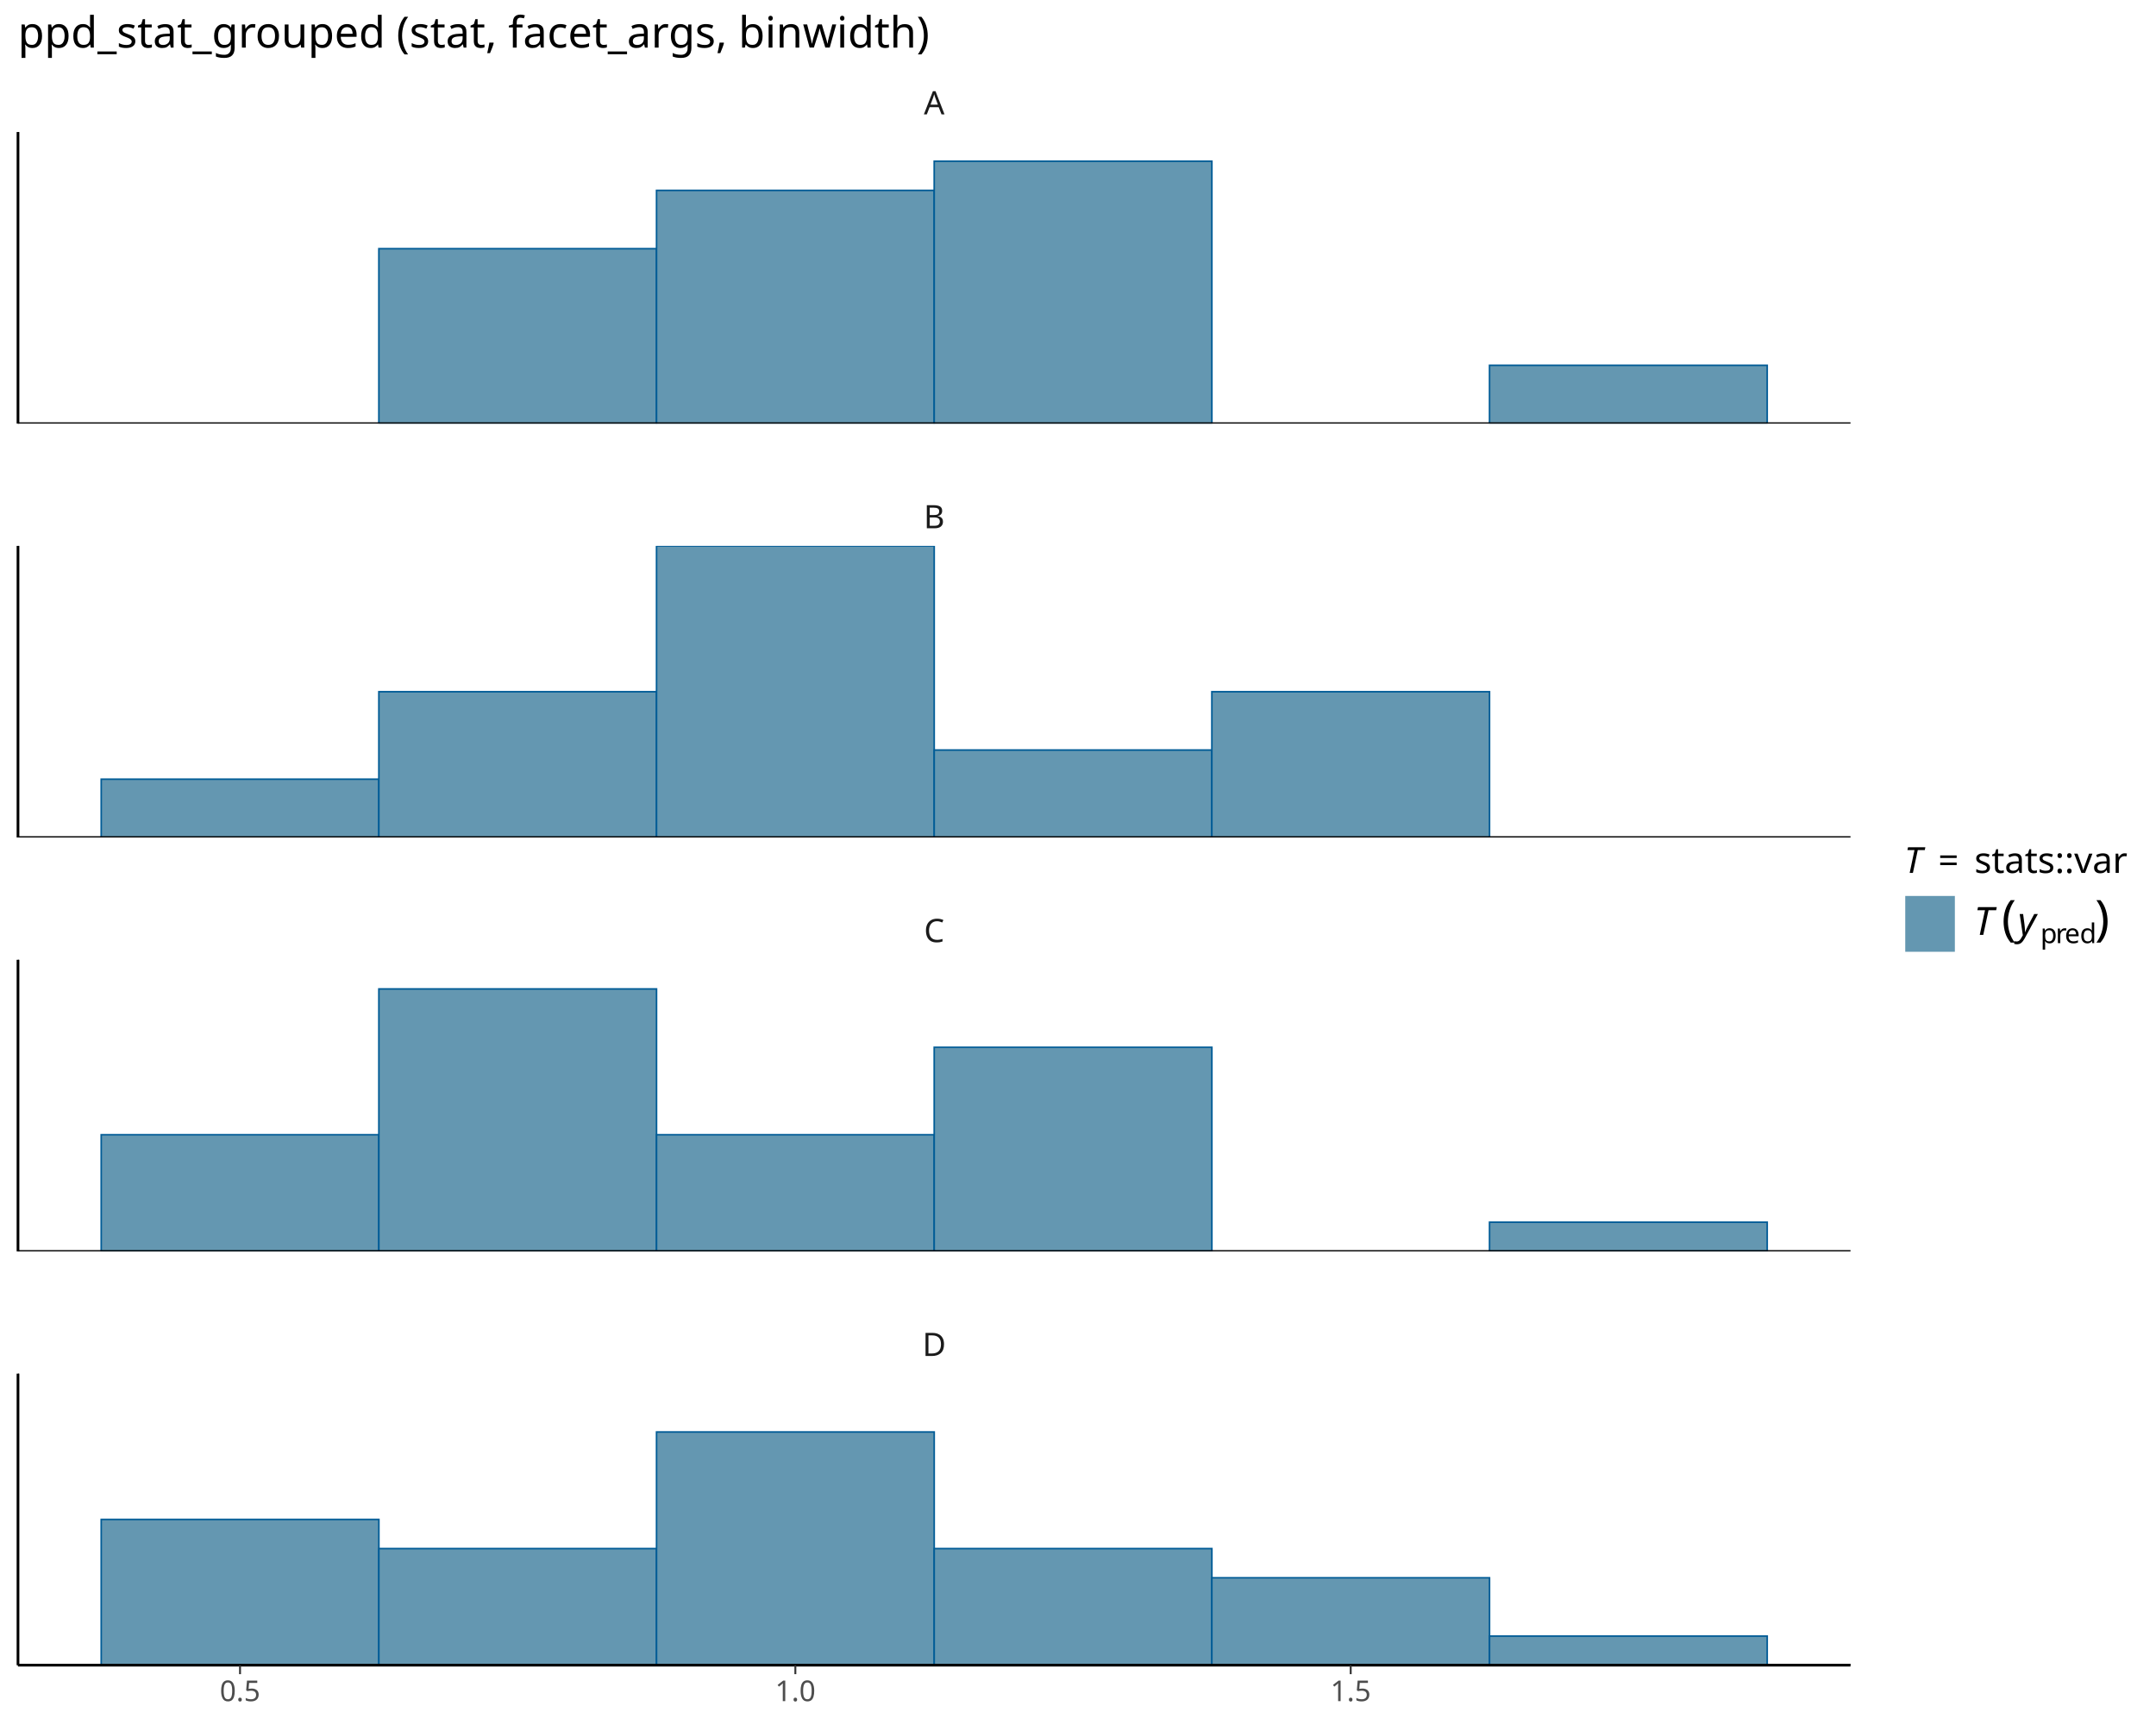
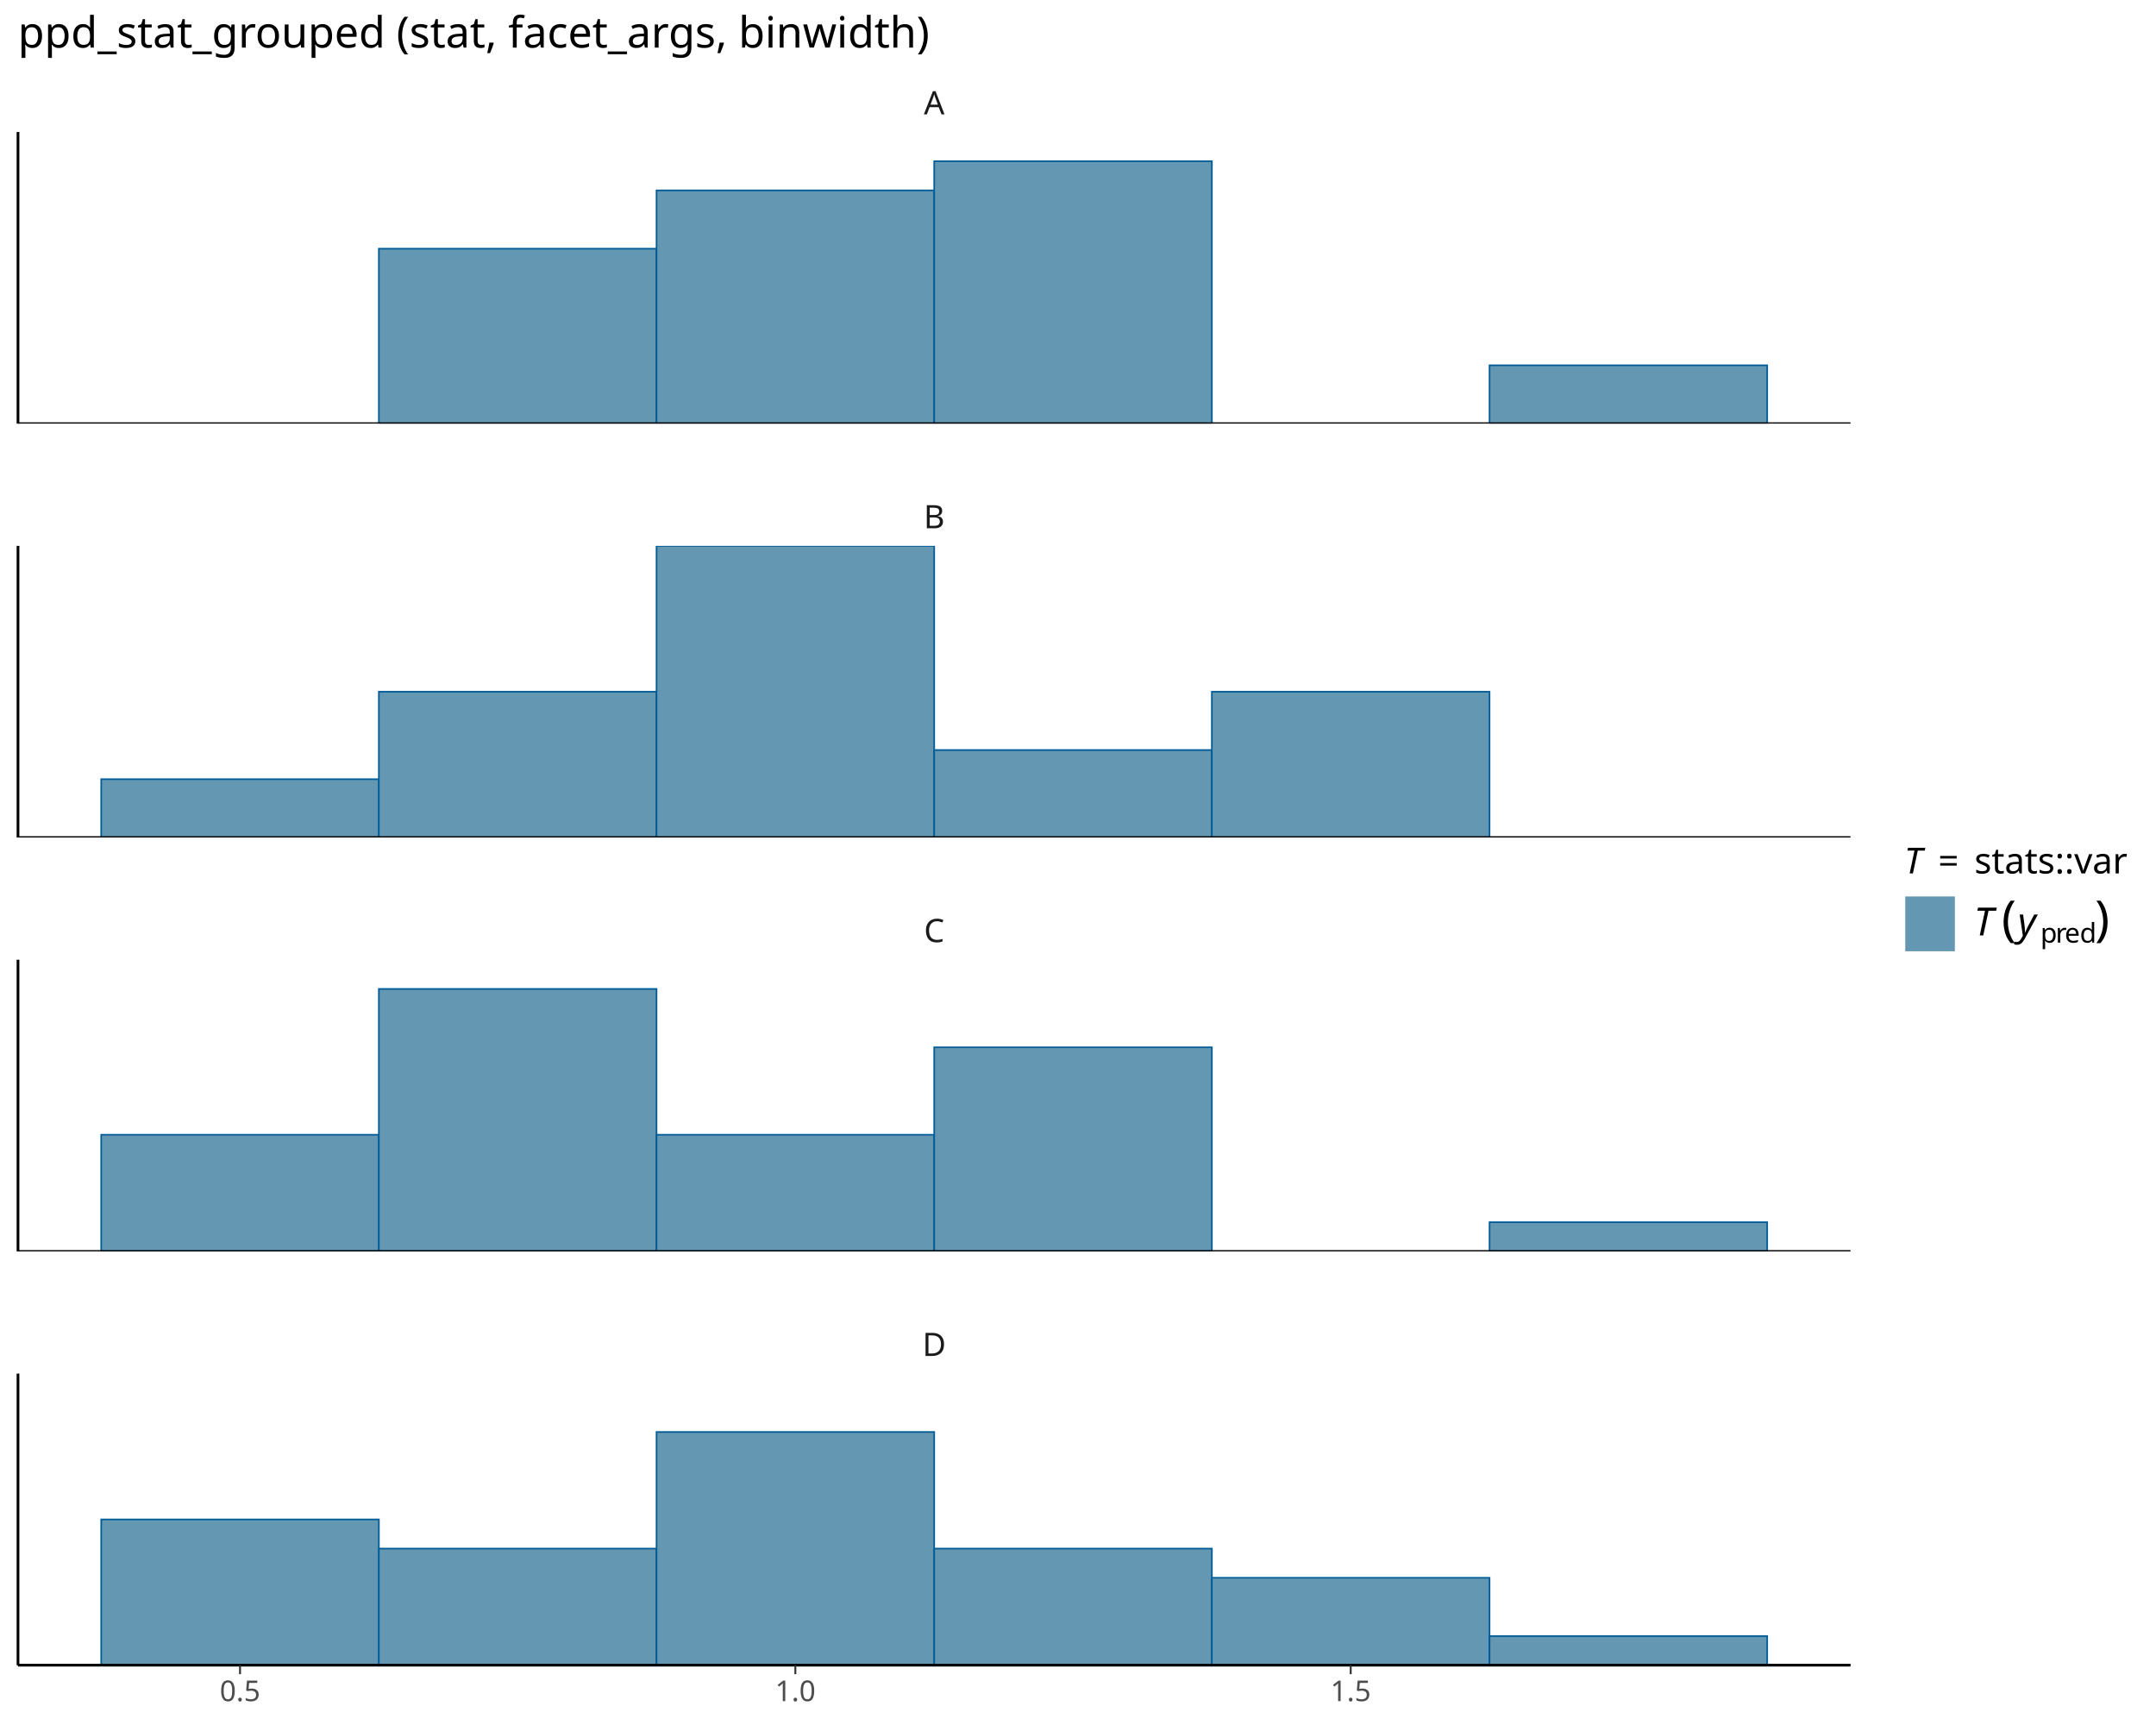
<svg xmlns="http://www.w3.org/2000/svg" class="svglite" data-engine-version="2.0" width="720.00pt" height="576.00pt" viewBox="0 0 720.00 576.00">
  <defs>
    <style type="text/css">
    .svglite line, .svglite polyline, .svglite polygon, .svglite path, .svglite rect, .svglite circle {
      fill: none;
      stroke: #000000;
      stroke-linecap: round;
      stroke-linejoin: round;
      stroke-miterlimit: 10.00;
    }
  </style>
  </defs>
  <rect width="100%" height="100%" style="stroke: none; fill: #FFFFFF;" />
  <defs>
    <clipPath id="cpMC4wMHw3MjAuMDB8MC4wMHw1NzYuMDA=">
      <rect x="0.00" y="0.00" width="720.00" height="576.00" />
    </clipPath>
  </defs>
  <g clip-path="url(#cpMC4wMHw3MjAuMDB8MC4wMHw1NzYuMDA=)">
</g>
  <defs>
    <clipPath id="cpNS45OHw2MTcuOTh8NDQuMDl8MTQxLjQ1">
      <rect x="5.98" y="44.09" width="612.00" height="97.36" />
    </clipPath>
  </defs>
  <g clip-path="url(#cpNS45OHw2MTcuOTh8NDQuMDl8MTQxLjQ1)">
    <rect x="33.80" y="141.45" width="92.73" height="0.00" style="stroke-width: 0.53; stroke: #005B96; stroke-linecap: butt; stroke-linejoin: miter; fill: #6497B1;" />
    <rect x="126.52" y="83.04" width="92.73" height="58.41" style="stroke-width: 0.53; stroke: #005B96; stroke-linecap: butt; stroke-linejoin: miter; fill: #6497B1;" />
    <rect x="219.25" y="63.57" width="92.73" height="77.89" style="stroke-width: 0.53; stroke: #005B96; stroke-linecap: butt; stroke-linejoin: miter; fill: #6497B1;" />
    <rect x="311.98" y="53.83" width="92.73" height="87.62" style="stroke-width: 0.53; stroke: #005B96; stroke-linecap: butt; stroke-linejoin: miter; fill: #6497B1;" />
    <rect x="404.70" y="141.45" width="92.73" height="0.00" style="stroke-width: 0.53; stroke: #005B96; stroke-linecap: butt; stroke-linejoin: miter; fill: #6497B1;" />
    <rect x="497.43" y="121.98" width="92.73" height="19.47" style="stroke-width: 0.53; stroke: #005B96; stroke-linecap: butt; stroke-linejoin: miter; fill: #6497B1;" />
    <line x1="5.98" y1="141.45" x2="617.98" y2="141.45" style="stroke-width: 0.85; stroke-linecap: butt;" />
    <line x1="5.98" y1="141.45" x2="5.98" y2="44.09" style="stroke-width: 0.85; stroke-linecap: butt;" />
  </g>
  <g clip-path="url(#cpMC4wMHw3MjAuMDB8MC4wMHw1NzYuMDA=)">
</g>
  <defs>
    <clipPath id="cpNS45OHw2MTcuOTh8MTgyLjI5fDI3OS42NQ==">
      <rect x="5.98" y="182.29" width="612.00" height="97.36" />
    </clipPath>
  </defs>
  <g clip-path="url(#cpNS45OHw2MTcuOTh8MTgyLjI5fDI3OS42NQ==)">
    <rect x="33.80" y="260.18" width="92.73" height="19.47" style="stroke-width: 0.53; stroke: #005B96; stroke-linecap: butt; stroke-linejoin: miter; fill: #6497B1;" />
    <rect x="126.52" y="230.97" width="92.73" height="48.68" style="stroke-width: 0.53; stroke: #005B96; stroke-linecap: butt; stroke-linejoin: miter; fill: #6497B1;" />
    <rect x="219.25" y="182.29" width="92.73" height="97.36" style="stroke-width: 0.53; stroke: #005B96; stroke-linecap: butt; stroke-linejoin: miter; fill: #6497B1;" />
    <rect x="311.98" y="250.44" width="92.73" height="29.21" style="stroke-width: 0.53; stroke: #005B96; stroke-linecap: butt; stroke-linejoin: miter; fill: #6497B1;" />
    <rect x="404.70" y="230.97" width="92.73" height="48.68" style="stroke-width: 0.53; stroke: #005B96; stroke-linecap: butt; stroke-linejoin: miter; fill: #6497B1;" />
    <rect x="497.43" y="279.65" width="92.73" height="0.00" style="stroke-width: 0.53; stroke: #005B96; stroke-linecap: butt; stroke-linejoin: miter; fill: #6497B1;" />
    <line x1="5.98" y1="279.65" x2="617.98" y2="279.65" style="stroke-width: 0.85; stroke-linecap: butt;" />
    <line x1="5.98" y1="279.65" x2="5.98" y2="182.29" style="stroke-width: 0.85; stroke-linecap: butt;" />
  </g>
  <g clip-path="url(#cpMC4wMHw3MjAuMDB8MC4wMHw1NzYuMDA=)">
</g>
  <defs>
    <clipPath id="cpNS45OHw2MTcuOTh8MzIwLjQ5fDQxNy44NQ==">
      <rect x="5.98" y="320.49" width="612.00" height="97.36" />
    </clipPath>
  </defs>
  <g clip-path="url(#cpNS45OHw2MTcuOTh8MzIwLjQ5fDQxNy44NQ==)">
    <rect x="33.80" y="378.90" width="92.73" height="38.94" style="stroke-width: 0.53; stroke: #005B96; stroke-linecap: butt; stroke-linejoin: miter; fill: #6497B1;" />
    <rect x="126.52" y="330.22" width="92.73" height="87.62" style="stroke-width: 0.53; stroke: #005B96; stroke-linecap: butt; stroke-linejoin: miter; fill: #6497B1;" />
    <rect x="219.25" y="378.90" width="92.73" height="38.94" style="stroke-width: 0.53; stroke: #005B96; stroke-linecap: butt; stroke-linejoin: miter; fill: #6497B1;" />
    <rect x="311.98" y="349.70" width="92.73" height="68.15" style="stroke-width: 0.53; stroke: #005B96; stroke-linecap: butt; stroke-linejoin: miter; fill: #6497B1;" />
    <rect x="404.70" y="417.85" width="92.73" height="0.00" style="stroke-width: 0.53; stroke: #005B96; stroke-linecap: butt; stroke-linejoin: miter; fill: #6497B1;" />
    <rect x="497.43" y="408.11" width="92.73" height="9.74" style="stroke-width: 0.53; stroke: #005B96; stroke-linecap: butt; stroke-linejoin: miter; fill: #6497B1;" />
    <line x1="5.98" y1="417.85" x2="617.98" y2="417.85" style="stroke-width: 0.85; stroke-linecap: butt;" />
    <line x1="5.98" y1="417.85" x2="5.98" y2="320.49" style="stroke-width: 0.85; stroke-linecap: butt;" />
  </g>
  <g clip-path="url(#cpMC4wMHw3MjAuMDB8MC4wMHw1NzYuMDA=)">
</g>
  <defs>
    <clipPath id="cpNS45OHw2MTcuOTh8NDU4LjY4fDU1Ni4wNA==">
      <rect x="5.98" y="458.68" width="612.00" height="97.36" />
    </clipPath>
  </defs>
  <g clip-path="url(#cpNS45OHw2MTcuOTh8NDU4LjY4fDU1Ni4wNA==)">
    <rect x="33.80" y="507.36" width="92.73" height="48.68" style="stroke-width: 0.53; stroke: #005B96; stroke-linecap: butt; stroke-linejoin: miter; fill: #6497B1;" />
    <rect x="126.52" y="517.10" width="92.73" height="38.94" style="stroke-width: 0.53; stroke: #005B96; stroke-linecap: butt; stroke-linejoin: miter; fill: #6497B1;" />
    <rect x="219.25" y="478.16" width="92.73" height="77.89" style="stroke-width: 0.53; stroke: #005B96; stroke-linecap: butt; stroke-linejoin: miter; fill: #6497B1;" />
    <rect x="311.98" y="517.10" width="92.73" height="38.94" style="stroke-width: 0.53; stroke: #005B96; stroke-linecap: butt; stroke-linejoin: miter; fill: #6497B1;" />
    <rect x="404.70" y="526.84" width="92.73" height="29.21" style="stroke-width: 0.53; stroke: #005B96; stroke-linecap: butt; stroke-linejoin: miter; fill: #6497B1;" />
    <rect x="497.43" y="546.31" width="92.73" height="9.74" style="stroke-width: 0.53; stroke: #005B96; stroke-linecap: butt; stroke-linejoin: miter; fill: #6497B1;" />
    <line x1="5.98" y1="556.04" x2="617.98" y2="556.04" style="stroke-width: 0.85; stroke-linecap: butt;" />
    <line x1="5.98" y1="556.04" x2="5.98" y2="458.68" style="stroke-width: 0.85; stroke-linecap: butt;" />
  </g>
  <g clip-path="url(#cpMC4wMHw3MjAuMDB8MC4wMHw1NzYuMDA=)">
</g>
  <defs>
    <clipPath id="cpNS45OHw2MTcuOTh8NDM5LjQ1fDQ1OC42OA==">
      <rect x="5.98" y="439.45" width="612.00" height="19.24" />
    </clipPath>
  </defs>
  <g clip-path="url(#cpNS45OHw2MTcuOTh8NDM5LjQ1fDQ1OC42OA==)">
    <text x="311.98" y="452.78" text-anchor="middle" style="font-size: 10.80px; fill: #1A1A1A; font-family: sans;" textLength="7.80px" lengthAdjust="spacingAndGlyphs">D</text>
  </g>
  <g clip-path="url(#cpMC4wMHw3MjAuMDB8MC4wMHw1NzYuMDA=)">
</g>
  <defs>
    <clipPath id="cpNS45OHw2MTcuOTh8MzAxLjI1fDMyMC40OQ==">
      <rect x="5.98" y="301.25" width="612.00" height="19.24" />
    </clipPath>
  </defs>
  <g clip-path="url(#cpNS45OHw2MTcuOTh8MzAxLjI1fDMyMC40OQ==)">
    <text x="311.98" y="314.58" text-anchor="middle" style="font-size: 10.80px; fill: #1A1A1A; font-family: sans;" textLength="7.80px" lengthAdjust="spacingAndGlyphs">C</text>
  </g>
  <g clip-path="url(#cpMC4wMHw3MjAuMDB8MC4wMHw1NzYuMDA=)">
</g>
  <defs>
    <clipPath id="cpNS45OHw2MTcuOTh8MTYzLjA1fDE4Mi4yOQ==">
      <rect x="5.98" y="163.05" width="612.00" height="19.24" />
    </clipPath>
  </defs>
  <g clip-path="url(#cpNS45OHw2MTcuOTh8MTYzLjA1fDE4Mi4yOQ==)">
    <text x="311.98" y="176.39" text-anchor="middle" style="font-size: 10.80px; fill: #1A1A1A; font-family: sans;" textLength="7.21px" lengthAdjust="spacingAndGlyphs">B</text>
  </g>
  <g clip-path="url(#cpMC4wMHw3MjAuMDB8MC4wMHw1NzYuMDA=)">
</g>
  <defs>
    <clipPath id="cpNS45OHw2MTcuOTh8MjQuODV8NDQuMDk=">
      <rect x="5.98" y="24.85" width="612.00" height="19.24" />
    </clipPath>
  </defs>
  <g clip-path="url(#cpNS45OHw2MTcuOTh8MjQuODV8NDQuMDk=)">
    <text x="311.98" y="38.19" text-anchor="middle" style="font-size: 10.80px; fill: #1A1A1A; font-family: sans;" textLength="7.21px" lengthAdjust="spacingAndGlyphs">A</text>
  </g>
  <g clip-path="url(#cpMC4wMHw3MjAuMDB8MC4wMHw1NzYuMDA=)">
    <polyline points="5.98,556.04 617.98,556.04 " style="stroke-width: 0.85; stroke-linecap: butt;" />
    <polyline points="80.16,559.03 80.16,556.04 " style="stroke-width: 0.64; stroke: #333333; stroke-linecap: butt;" />
    <polyline points="265.61,559.03 265.61,556.04 " style="stroke-width: 0.64; stroke: #333333; stroke-linecap: butt;" />
    <polyline points="451.07,559.03 451.07,556.04 " style="stroke-width: 0.64; stroke: #333333; stroke-linecap: butt;" />
    <text x="80.16" y="568.03" text-anchor="middle" style="font-size: 9.60px; fill: #4D4D4D; font-family: sans;" textLength="13.35px" lengthAdjust="spacingAndGlyphs">0.5</text>
    <text x="265.61" y="568.03" text-anchor="middle" style="font-size: 9.60px; fill: #4D4D4D; font-family: sans;" textLength="13.35px" lengthAdjust="spacingAndGlyphs">1.0</text>
    <text x="451.07" y="568.03" text-anchor="middle" style="font-size: 9.60px; fill: #4D4D4D; font-family: sans;" textLength="13.35px" lengthAdjust="spacingAndGlyphs">1.5</text>
    <polyline points="5.98,141.45 5.98,44.09 " style="stroke-width: 0.85; stroke-linecap: butt;" />
    <polyline points="5.98,279.65 5.98,182.29 " style="stroke-width: 0.85; stroke-linecap: butt;" />
    <polyline points="5.98,417.85 5.98,320.49 " style="stroke-width: 0.85; stroke-linecap: butt;" />
    <polyline points="5.98,556.04 5.98,458.68 " style="stroke-width: 0.85; stroke-linecap: butt;" />
-     <text x="635.91" y="291.48" style="font-size: 12.00px; font-style: italic; font-family: sans;" textLength="7.33px" lengthAdjust="spacingAndGlyphs">T</text>
-     <text x="647.26" y="291.48" style="font-size: 12.00px; font-family: sans;" textLength="9.32px" lengthAdjust="spacingAndGlyphs">=</text>
-     <text x="659.35" y="291.48" style="font-size: 12.00px; font-family: sans;" textLength="48.69px" lengthAdjust="spacingAndGlyphs">stats::var</text>
-     <rect x="636.26" y="299.17" width="16.57" height="18.64" style="stroke-width: 0.53; stroke: none; stroke-linecap: butt; stroke-linejoin: miter; fill: #6497B1;" />
-     <text x="659.17" y="312.18" style="font-size: 13.00px; font-style: italic; font-family: sans;" textLength="7.94px" lengthAdjust="spacingAndGlyphs">T</text>
-     <text x="668.45" y="312.18" style="font-size: 16.25px; font-family: sans;" textLength="5.41px" lengthAdjust="spacingAndGlyphs">(</text>
-     <text x="673.86" y="312.18" style="font-size: 13.00px; font-style: italic; font-family: sans;" textLength="6.51px" lengthAdjust="spacingAndGlyphs">y</text>
-     <text x="681.40" y="314.92" style="font-size: 9.10px; font-family: sans;" textLength="5.06px" lengthAdjust="spacingAndGlyphs">p</text>
-     <text x="686.46" y="314.92" style="font-size: 9.10px; font-family: sans;" textLength="3.03px" lengthAdjust="spacingAndGlyphs">r</text>
-     <text x="689.49" y="314.92" style="font-size: 9.10px; font-family: sans;" textLength="5.06px" lengthAdjust="spacingAndGlyphs">e</text>
-     <text x="694.55" y="314.92" style="font-size: 9.10px; font-family: sans;" textLength="5.06px" lengthAdjust="spacingAndGlyphs">d</text>
-     <text x="699.61" y="312.18" style="font-size: 16.25px; font-family: sans;" textLength="5.40px" lengthAdjust="spacingAndGlyphs">)</text>
+     <text x="635.91" y="291.65" style="font-size: 12.00px; font-style: italic; font-family: sans;" textLength="7.33px" lengthAdjust="spacingAndGlyphs">T</text>
+     <text x="647.26" y="291.65" style="font-size: 12.00px; font-family: sans;" textLength="9.32px" lengthAdjust="spacingAndGlyphs">=</text>
+     <text x="659.35" y="291.65" style="font-size: 12.00px; font-family: sans;" textLength="48.69px" lengthAdjust="spacingAndGlyphs">stats::var</text>
+     <rect x="636.26" y="299.34" width="16.57" height="18.30" style="stroke-width: 0.53; stroke: none; stroke-linecap: butt; stroke-linejoin: miter; fill: #6497B1;" />
+     <text x="659.17" y="312.35" style="font-size: 13.00px; font-style: italic; font-family: sans;" textLength="7.94px" lengthAdjust="spacingAndGlyphs">T</text>
+     <text x="668.45" y="312.35" style="font-size: 16.25px; font-family: sans;" textLength="5.41px" lengthAdjust="spacingAndGlyphs">(</text>
+     <text x="673.86" y="312.35" style="font-size: 13.00px; font-style: italic; font-family: sans;" textLength="6.51px" lengthAdjust="spacingAndGlyphs">y</text>
+     <text x="681.40" y="314.75" style="font-size: 9.10px; font-family: sans;" textLength="5.06px" lengthAdjust="spacingAndGlyphs">p</text>
+     <text x="686.46" y="314.75" style="font-size: 9.10px; font-family: sans;" textLength="3.03px" lengthAdjust="spacingAndGlyphs">r</text>
+     <text x="689.49" y="314.75" style="font-size: 9.10px; font-family: sans;" textLength="5.06px" lengthAdjust="spacingAndGlyphs">e</text>
+     <text x="694.55" y="314.75" style="font-size: 9.10px; font-family: sans;" textLength="5.06px" lengthAdjust="spacingAndGlyphs">d</text>
+     <text x="699.61" y="312.35" style="font-size: 16.25px; font-family: sans;" textLength="5.40px" lengthAdjust="spacingAndGlyphs">)</text>
    <text x="5.98" y="15.89" style="font-size: 14.40px; font-family: sans;" textLength="289.01px" lengthAdjust="spacingAndGlyphs">ppd_stat_grouped (stat, facet_args, binwidth)</text>
  </g>
</svg>
